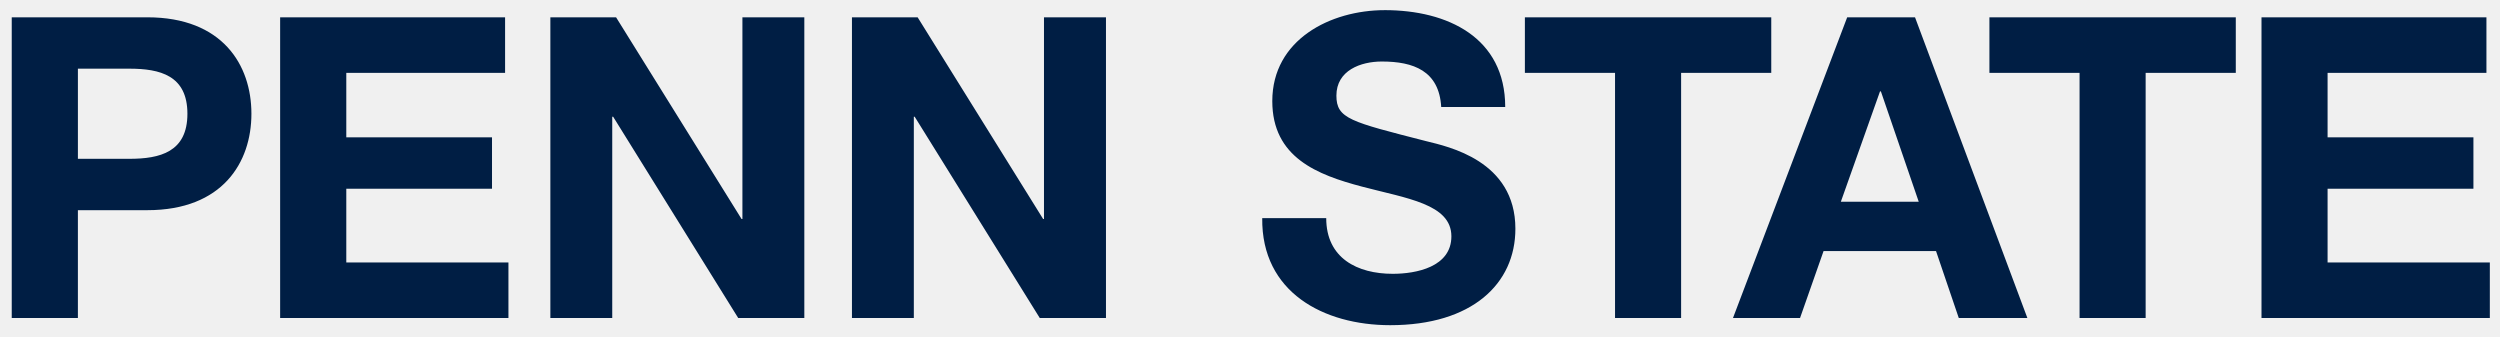
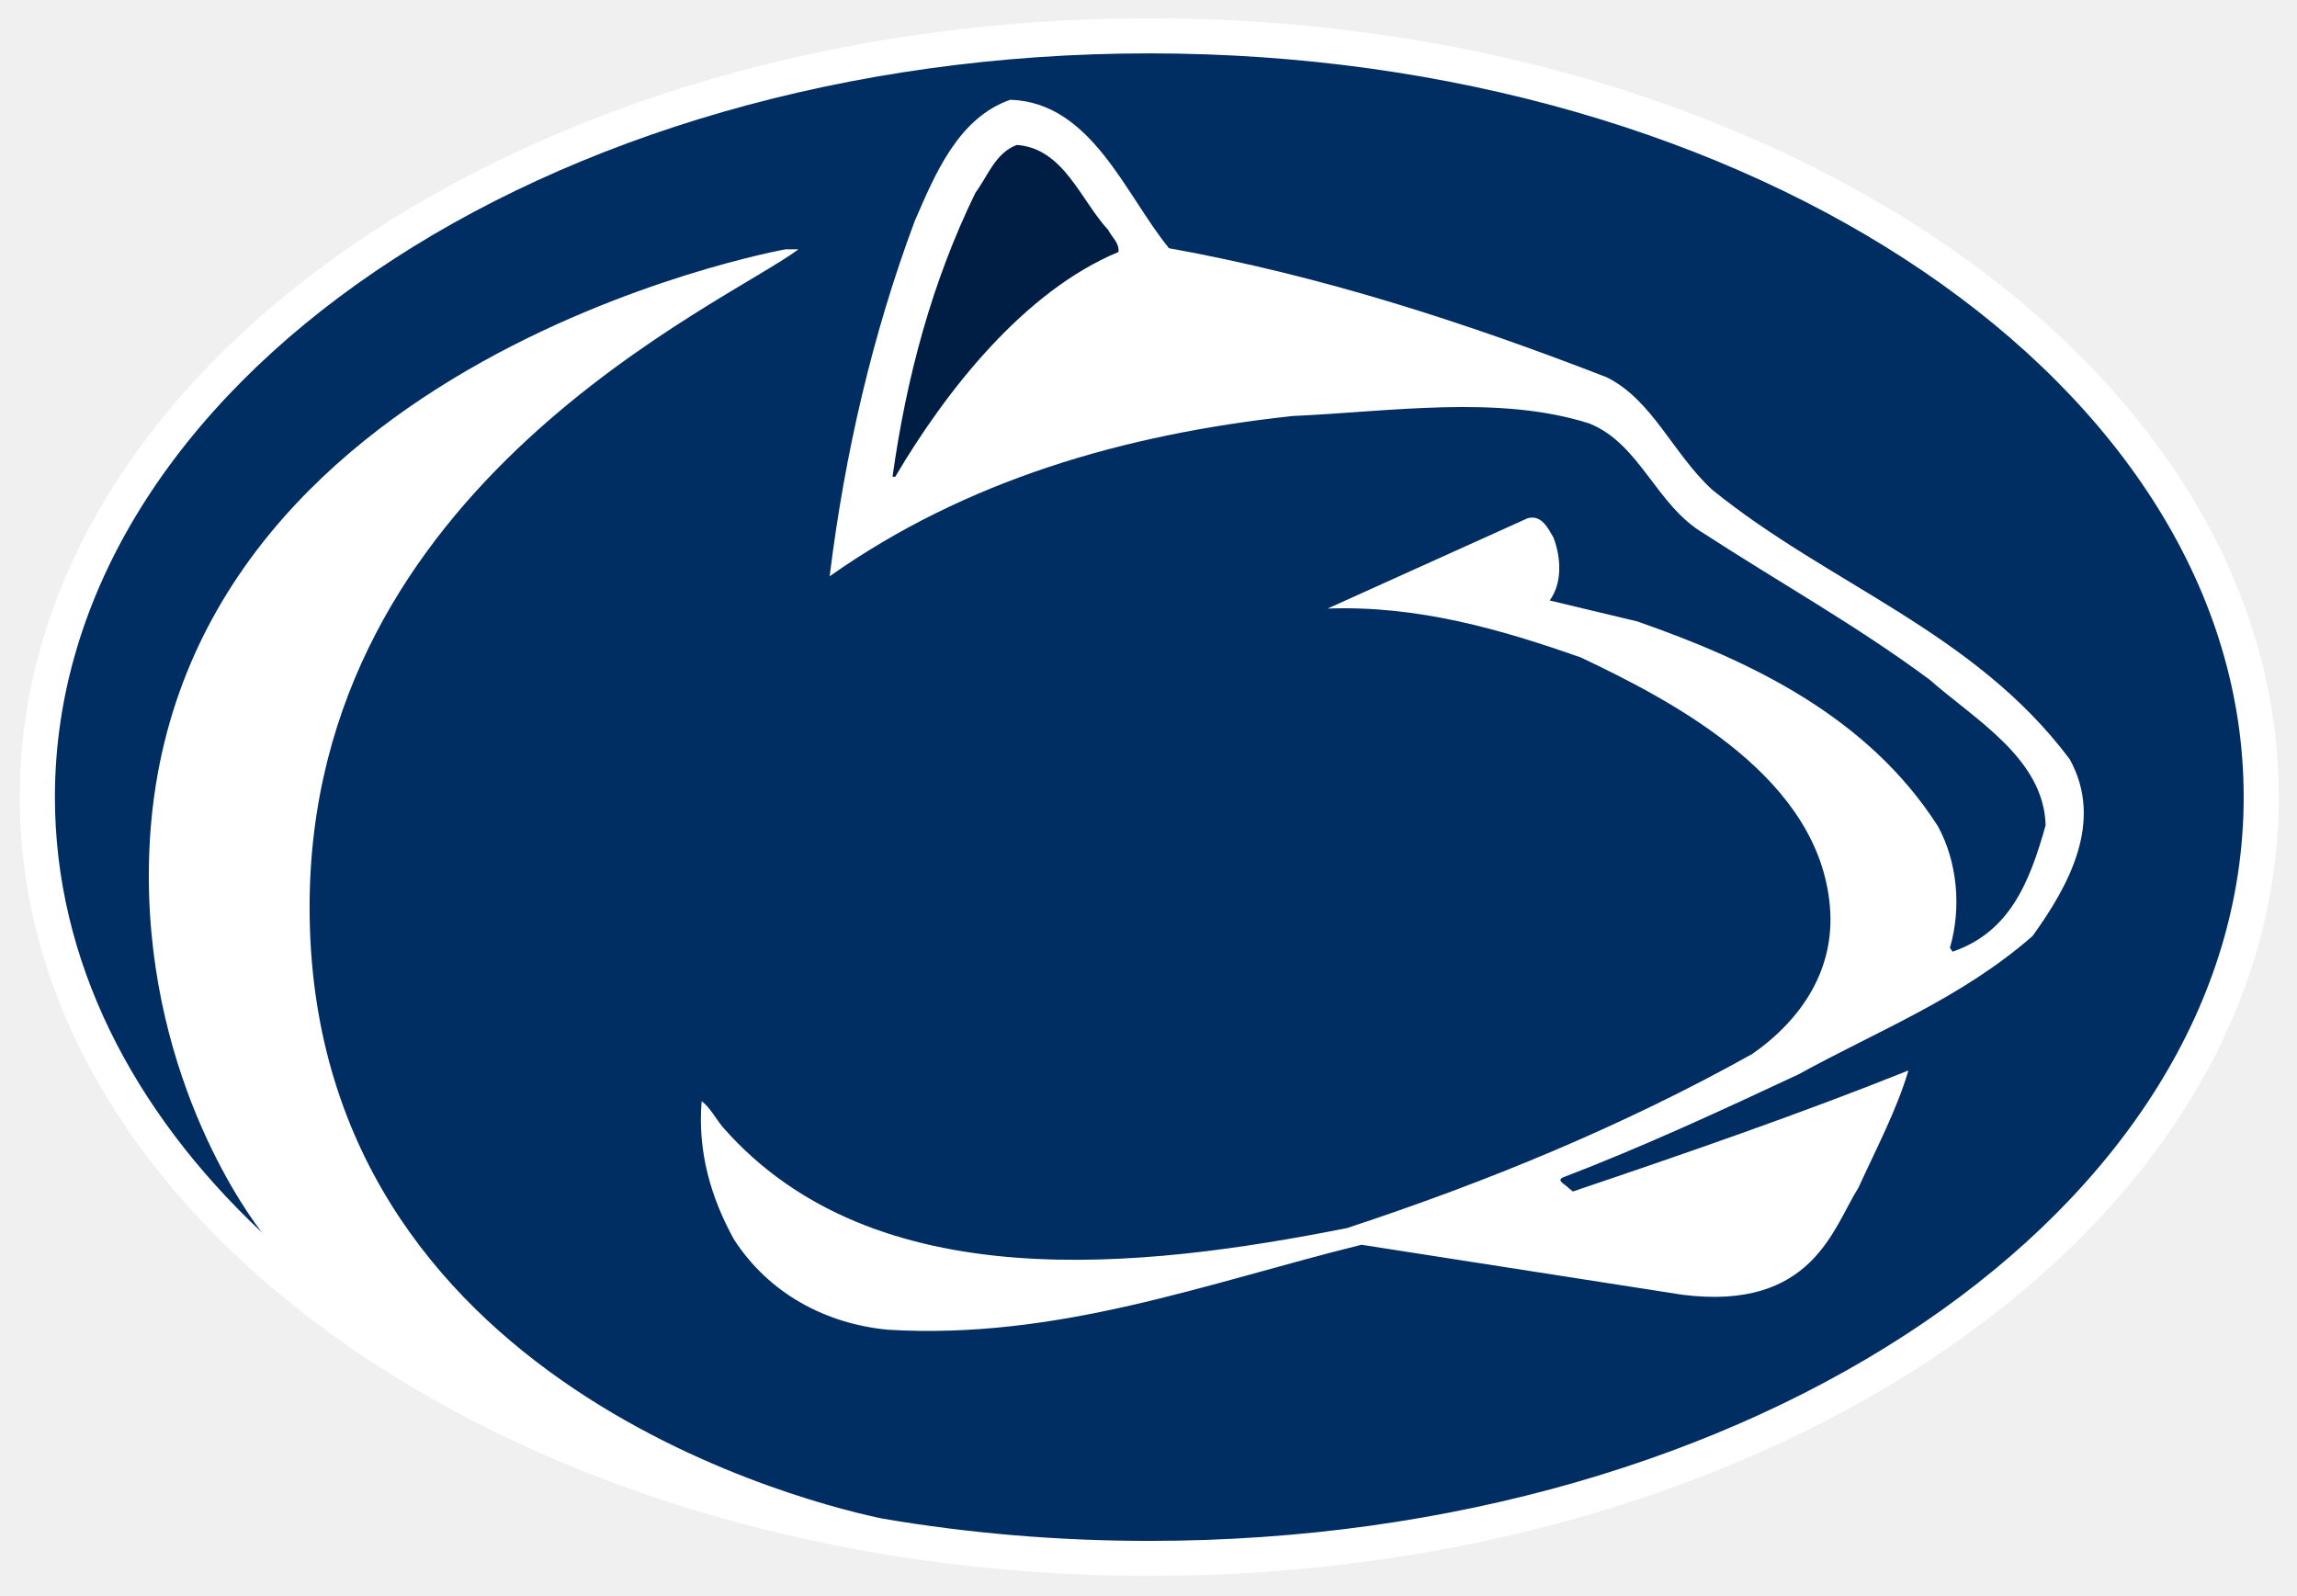
- <svg xmlns="http://www.w3.org/2000/svg" height="30.795" viewBox="0 0 228.506 30.795" width="228.51">
-   <g transform="matrix(1.25 0 0 -1.25 -87.192 522.65)">
-     <path d="m126.57 0.928c-4.96 0-10.28 2.692-10.28 8.312 0 5.16 4.12 6.739 8.2 7.817 4.05 1.076 8.17 1.578 8.17 4.545 0 2.81-3.23 3.425-5.36 3.425-3.23 0-6.08-1.424-6.08-5.086h-5.85c-0.08 6.779 5.62 9.782 11.7 9.782 7.47 0 11.44-3.774 11.44-8.815 0-6.237-6.16-7.509-8.16-8.008-6.9-1.771-8.2-2.044-8.2-4.16 0-2.309 2.23-3.117 4.15-3.117 2.89 0 5.24 0.845 5.43 4.156h5.85c0-6.351-5.27-8.852-11.01-8.852zm-125.5 0.654v27.486h6.047v-9.857h6.352c6.853 0 9.509-4.349 9.509-8.813 0-4.47-2.656-8.816-9.509-8.816h-12.399zm24.533 0v27.486h20.868v-5.08h-14.821v-6.738h13.319v-4.697h-13.319v-5.891h14.514v-5.08h-20.561zm24.7 0v27.486h5.656v-18.4h0.082l11.432 18.4h6.043v-27.486h-5.659v18.438h-0.076l-11.472-18.438h-6.006zm27.566 0v27.486h5.656v-18.4h0.078l11.434 18.4h6.051v-27.486h-5.666v18.438h-0.076l-11.473-18.438h-6.004zm61.509 0v5.08h8.24v22.406h6.04v-22.406l8.24 0v-5.08h-22.52zm29.46 0l-10.44 27.486h6.13l2.15-6.119h10.28l2.08 6.119h6.27l-10.27-27.486h-6.2zm13 0v5.08h8.24v22.406h6.04v-22.406l8.24 0v-5.08h-22.52zm24.87 0v27.486h20.87v-5.08h-14.83v-6.738h13.33v-4.697h-13.33v-5.891h14.52v-5.08h-20.56zm-199.59 4.695h4.695c2.81 0 5.315 0.615 5.315 4.121 0 3.502-2.505 4.118-5.315 4.118h-4.695v-8.239zm164.72 2.076h0.08l3.46 10.088-7.12-0.001 3.58-10.088z" transform="matrix(.8 0 0 -.8 69.754 418.12)" fill="#001E44" />
+ <svg xmlns="http://www.w3.org/2000/svg" height="84.185" width="121.2" viewBox="0 0 121.195 84.185">
+   <g transform="translate(-.30613 .15306)">
+     <path fill="#fff" d="m60.946 0.813c-32.915 0-59.598 18.398-59.598 41.091-0 22.695 26.683 41.092 59.598 41.092 32.913 0 59.594-18.397 59.594-41.092 0-22.693-26.681-41.091-59.594-41.091z" />
+     <path fill="#002d62" d="m60.946 2.663c-31.892 0-57.745 17.569-57.745 39.242 0 8.58 4.052 16.517 10.926 22.975-0.542-0.691-5.971-7.871-5.971-18.836 0-27.029 33.596-33.043 33.596-33.043h0.682c-3.798 2.858-25.795 12.376-25.795 34.719 0 25.374 27.129 31.623 30.266 32.26 4.495 0.763 9.198 1.169 14.041 1.169 31.891 0 57.744-17.57 57.744-39.244 0-21.673-25.853-39.242-57.744-39.242z" />
+     <path fill="#fff" d="m53.614 5.11c-2.782 0.965-4.001 4.003-5.051 6.414-2.214 5.933-3.688 12.26-4.483 18.729 7.208-5.08 15.521-7.491 24.432-8.457 5.135-0.226 10.868-1.134 15.662 0.398 2.668 1.079 3.518 4.314 6.016 5.789 3.972 2.582 8.056 4.854 11.92 7.719 2.38 2.1 6.04 4.17 6.13 7.69-0.86 3.078-1.93 5.646-4.91 6.668l-0.14-0.2c0.62-2.128 0.39-4.538-0.63-6.412-3.716-5.817-9.931-8.741-15.862-10.812-1.532-0.368-2.659-0.638-4.626-1.106 0.683-0.936 0.597-2.271 0.2-3.32-0.284-0.482-0.623-1.22-1.36-1.021l-10.558 4.767c4.795-0.17 9.166 1.107 13.365 2.582 5.221 2.469 12.57 6.441 13.139 13.139 0.283 3.264-1.448 5.928-4.086 7.773-6.812 3.802-13.99 6.754-21.395 9.194-10.755 2.127-24.942 3.803-32.943-5.334-0.37-0.453-0.681-1.049-1.108-1.362-0.226 2.697 0.512 5.135 1.702 7.291 1.873 2.895 4.881 4.457 8.115 4.768 8.995 0.54 16.857-2.468 25-4.483l16.939 2.639c6.874 0.863 7.946-3.548 9.28-5.648 0.935-2.043 2.038-4.142 2.638-6.186-5.817 2.326-11.747 4.371-17.707 6.385l-0.254-0.213c-0.2-0.199-0.595-0.355-0.283-0.523 4.226-1.619 8.34-3.521 12.455-5.45 4.17-2.297 8.569-4 12.339-7.293 1.92-2.661 3.78-6.043 1.96-9.332-5.07-6.755-12.68-9.196-18.865-14.218-2.071-1.9-3.153-4.74-5.565-5.932-7.462-2.894-15.065-5.361-23.095-6.809-2.299-2.81-4.086-7.691-8.371-7.834z" />
+     <path fill="#001E44" d="m53.953 7.495c-1.133 0.425-1.531 1.645-2.183 2.526-2.269 4.653-3.633 9.676-4.373 14.982h0.144c2.639-4.484 6.783-9.79 11.778-11.861 0.055-0.483-0.344-0.765-0.541-1.162-1.448-1.56-2.356-4.315-4.825-4.485z" />
  </g>
</svg>
